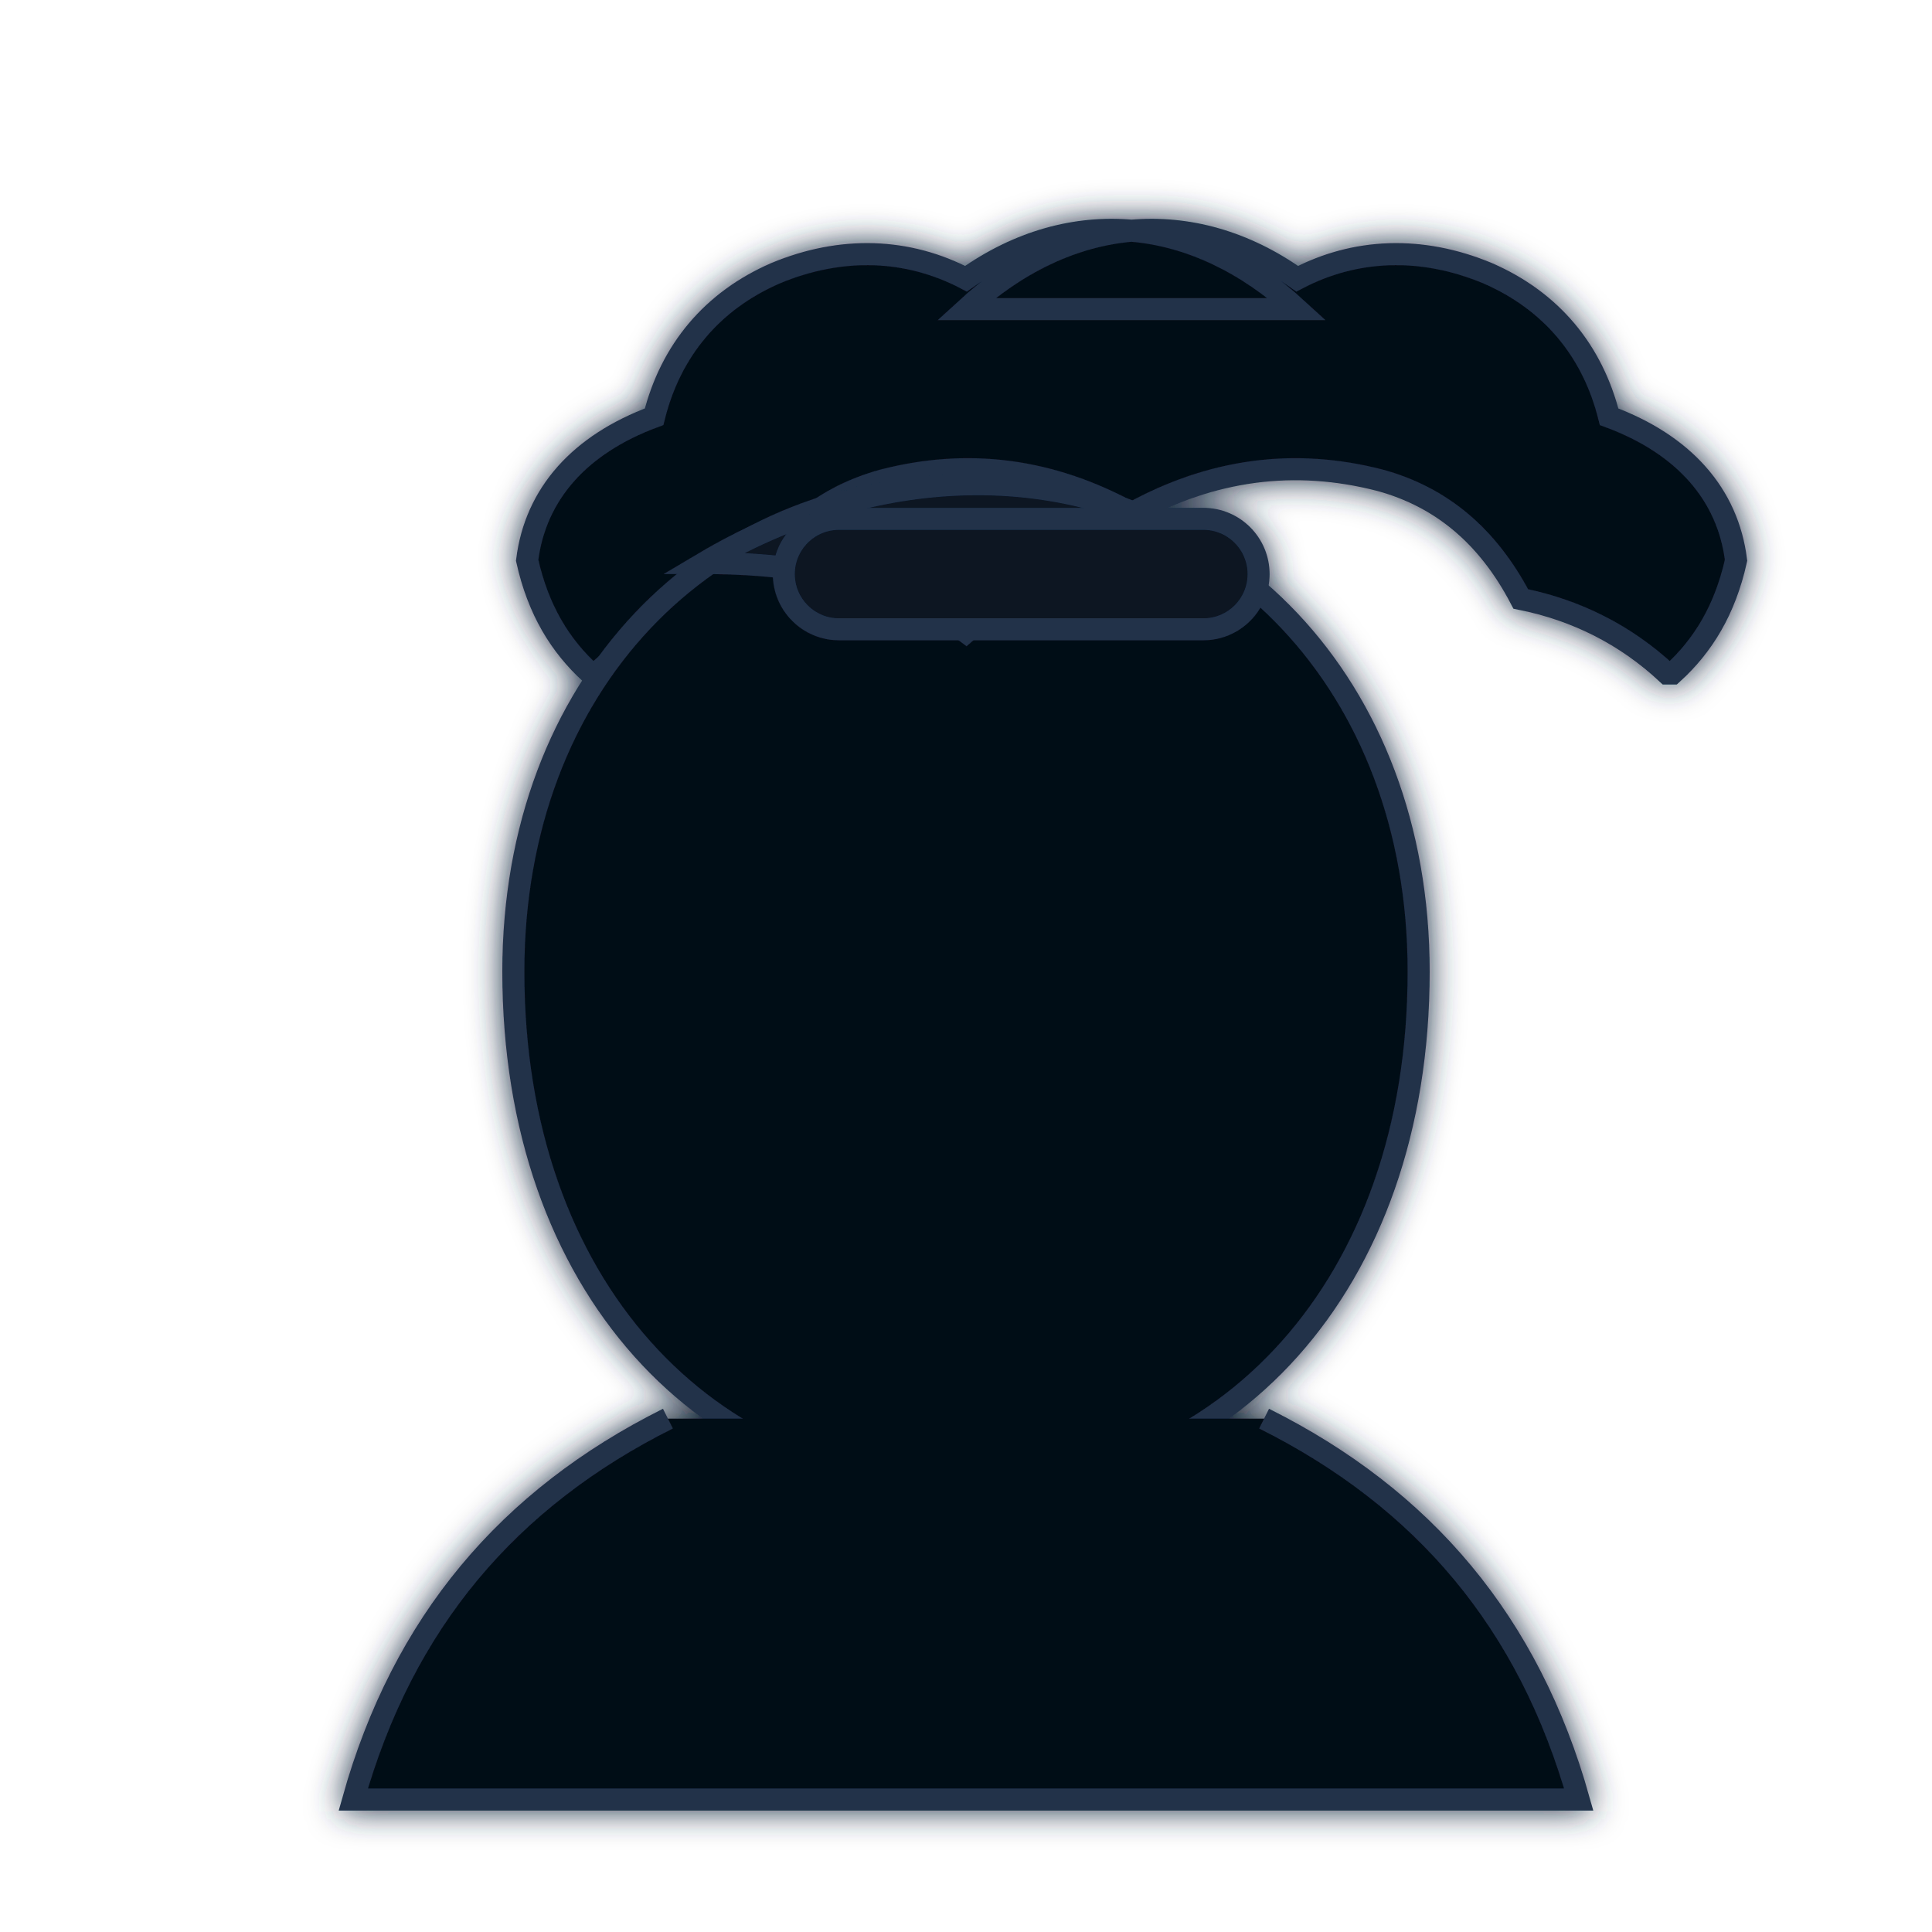
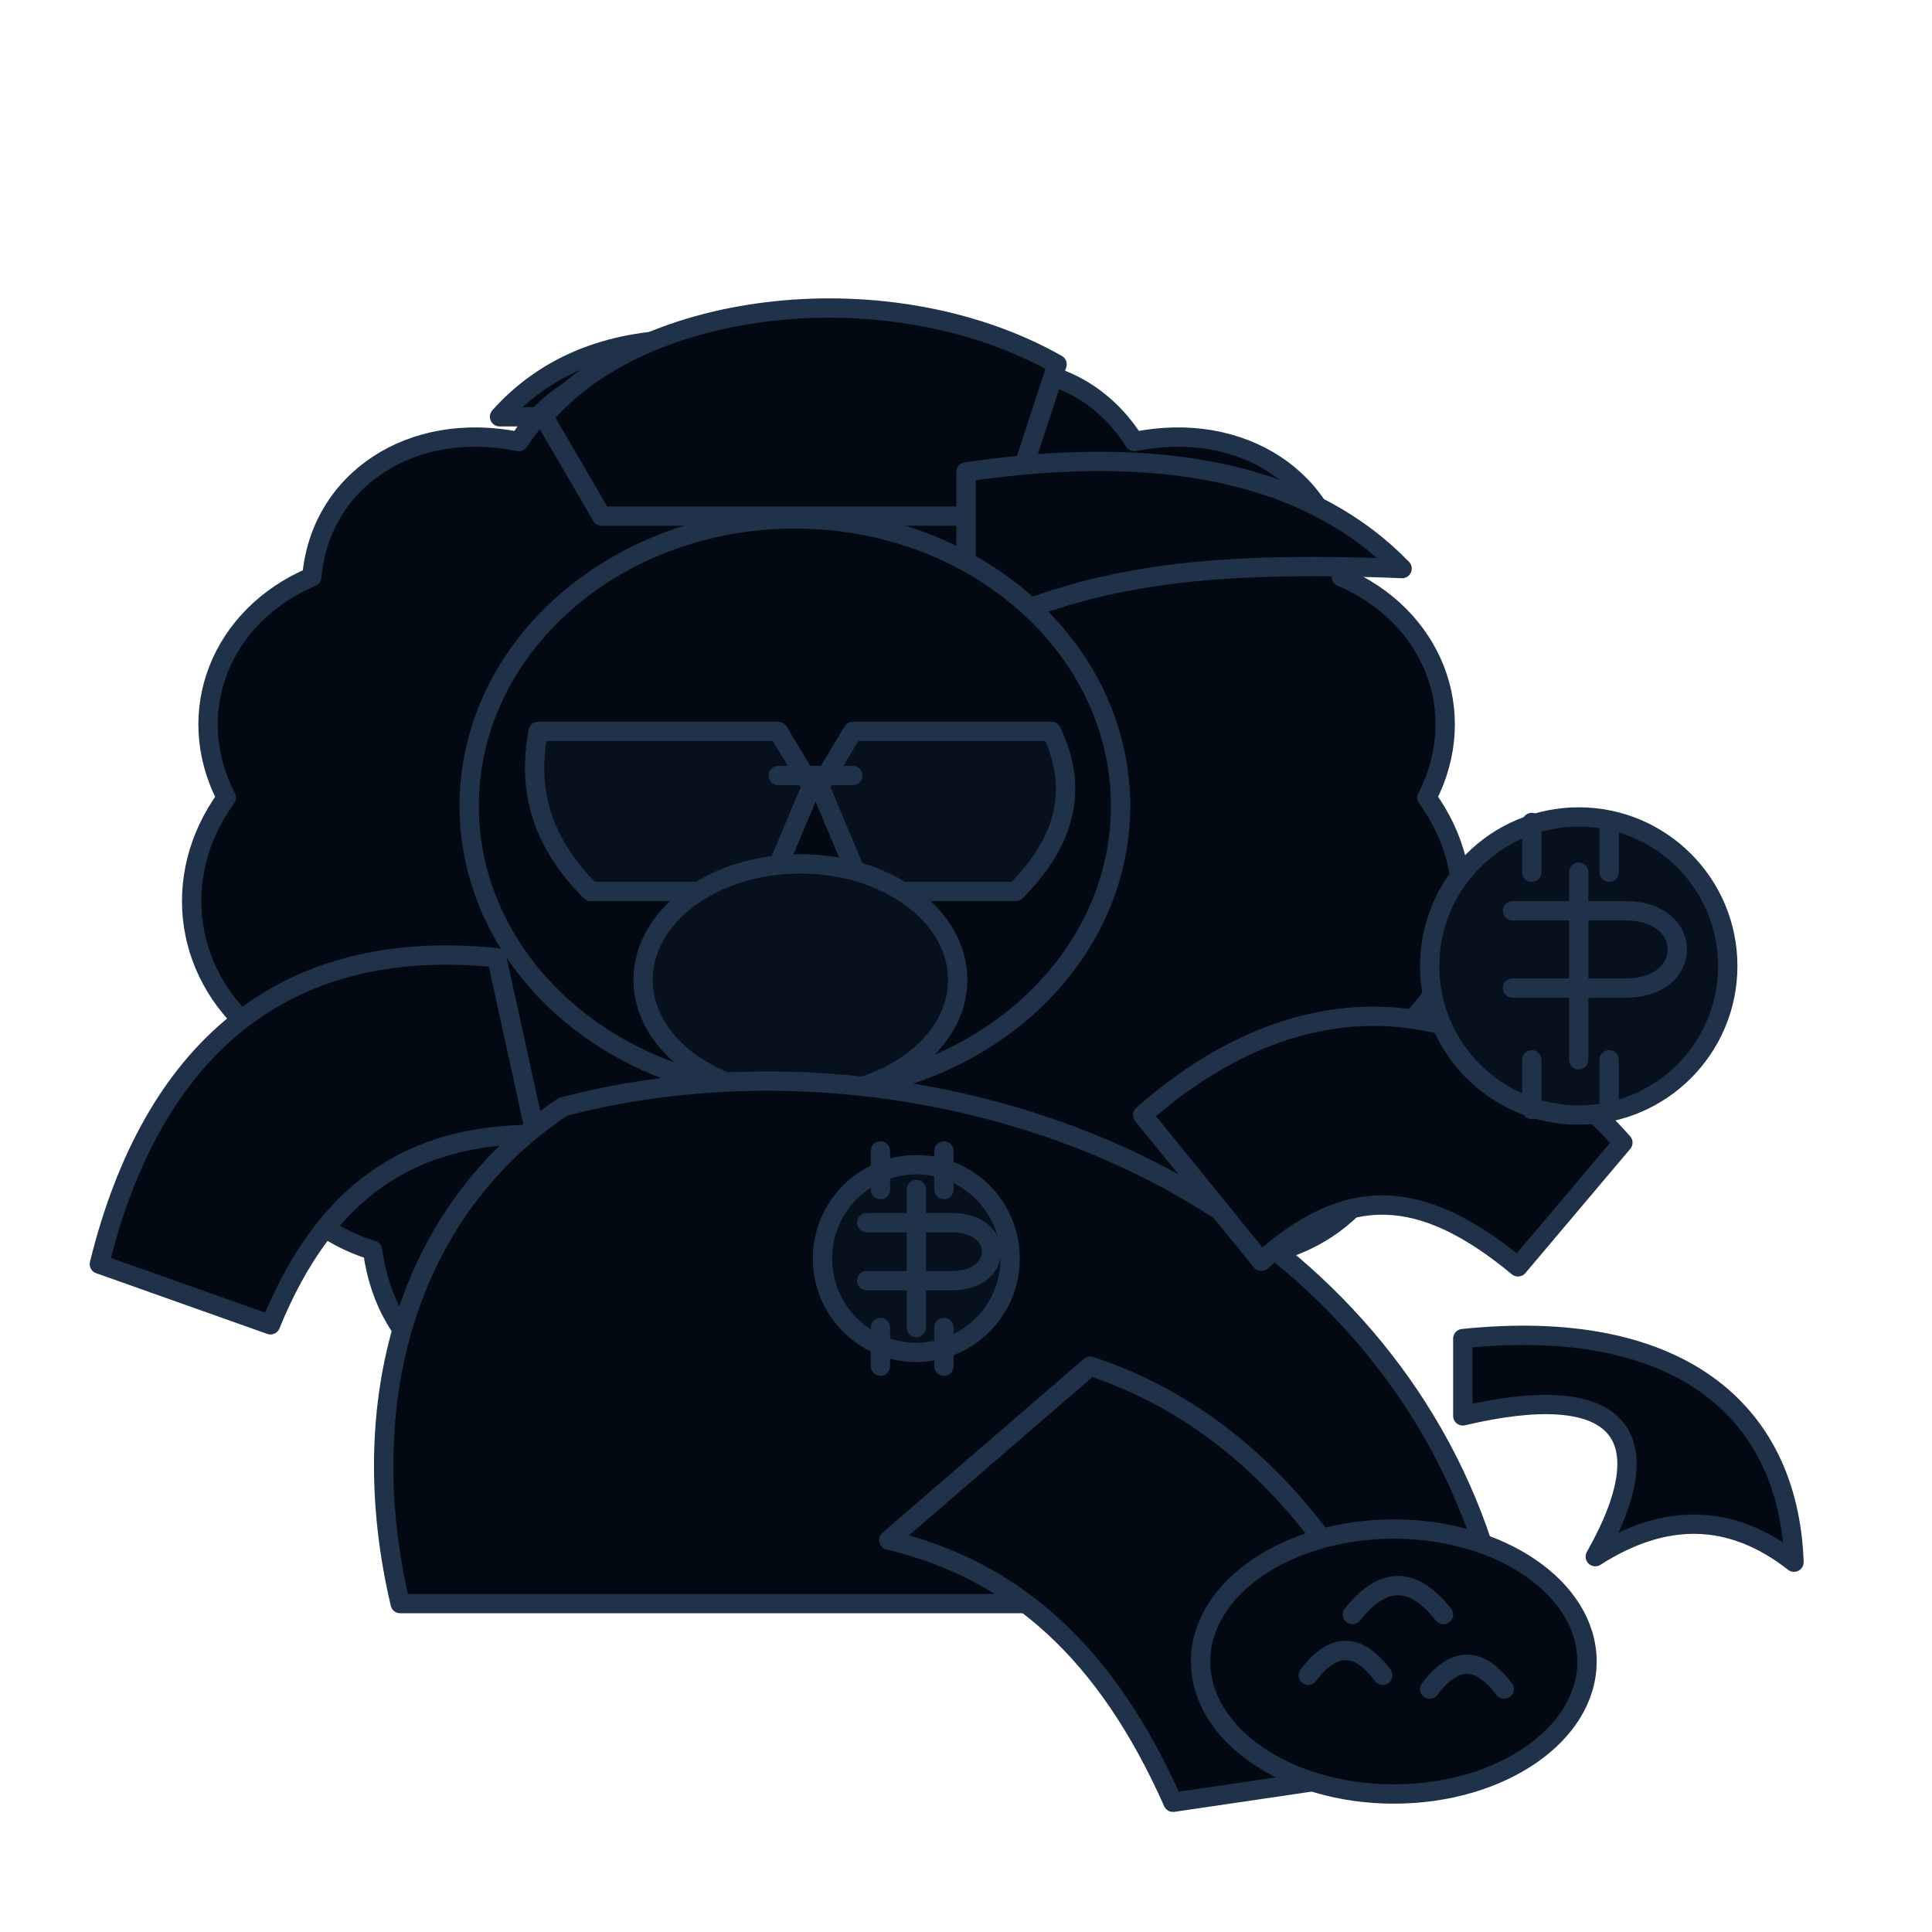
<svg xmlns="http://www.w3.org/2000/svg" viewBox="0 0 700 700">
-   <defs>
-     <filter id="g" x="-20%" y="-20%" width="140%" height="140%">
-       <feGaussianBlur stdDeviation="6" result="b" />
-       <feMerge>
-         <feMergeNode in="b" />
-         <feMergeNode in="SourceGraphic" />
-       </feMerge>
-     </filter>
-   </defs>
-   <g fill="#040b16" stroke="#20314a" stroke-width="8" filter="url(#g)">
-     <path d="M350 112c37-34 82-38 120-11 21-11 45-12 69-2 23 10 38 28 44 52 27 10 43 28 46 52-4 18-12 31-23 41l-2 0c-15-14-33-23-53-27-12-23-29-37-51-43-31-8-61-4-90 12-29-16-59-20-90-12-22 6-39 20-51 43-20 4-38 13-53 27l-2 0c-11-10-19-23-23-41 3-24 19-42 46-52 6-24 21-42 44-52 24-10 48-9 69 2 38-27 83-23 120 11z" />
-     <path d="M350 176c94 0 164 72 164 176 0 114-70 188-164 188s-164-74-164-188c0-104 70-176 164-176z" />
-     <path d="M242 514c-58 29-96 74-114 138h444c-18-64-56-109-114-138" />
-     <path d="M255 204c59-35 132-41 190 0-47 0-78 10-95 25-20-15-51-25-95-25z" fill="#091321" />
-     <rect x="284" y="188" width="172" height="40" rx="20" fill="#091321" />
+   <g fill="#020913" stroke="#20314a" stroke-width="7" stroke-linejoin="round" stroke-linecap="round">
+     <path d="M282 151c-37-27-75-21-94 9-39-8-72 14-75 49-33 14-47 49-31 80-21 29-15 66 13 87-11 34 7 67 40 77 5 38 36 58 72 48 22 31 61 37 91 16 33 21 72 15 94-16 36 10 67-10 72-48 33-10 51-43 40-77 28-21 34-58 13-87 16-31 2-66-31-80-3-35-36-57-75-49-19-30-57-36-94-9-16-18-39-28-68-28s-52 10-68 28z" />
+     <path d="M197 151c36-43 126-53 186-19l-18 55H218z" />
+     <path d="M350 171c74-11 126 2 158 35-74-3-114 3-158 24z" />
+     <ellipse cx="288" cy="292" rx="118" ry="104" />
+     <path d="M195 265h87l12 20-16 38h-64c-18-18-23-37-19-58zM381 265h-72l-12 20 16 38h55c18-18 23-37 13-58z" fill="#07111d" />
+     <path d="M282 281h27" fill="none" />
+     <ellipse cx="290" cy="355" rx="57" ry="42" fill="#07111d" />
+     <path d="M180 347c-78-8-125 34-144 111l62 22c20-49 51-69 96-69z" />
+     <path d="M204 401c80-21 175-6 243 41 47 32 83 80 96 139H145c-17-72 2-142 59-180z" />
+     <path d="M414 404c60-53 125-45 174 10l-38 45c-35-29-62-30-93-2z" />
+     <circle cx="572" cy="350" r="54" fill="#07111d" />
+     <path d="M572 316v68M548 330h41c25 0 25 28 0 28h-41M555 316v-18M583 316v-18M555 384v18M583 384v18" fill="none" />
+     <circle cx="332" cy="456" r="34" fill="#07111d" />
+     <path d="M332 431v50M314 443h31c19 0 19 21 0 21h-31M319 431v-14M342 431v-14M319 481v14M342 481v14" fill="none" />
+     <path d="M395 495c55 18 99 66 125 144l-95 14c-24-54-57-84-103-95z" />
+     <ellipse cx="505" cy="602" rx="70" ry="48" />
+     <path d="M490 585c11-14 22-14 33 0M474 607c9-12 18-12 27 0M518 612c9-12 18-12 27 0" fill="none" />
+     <path d="M530 485c77-8 118 25 120 81-23-18-47-18-72-2 26-46 7-64-48-51z" />
  </g>
</svg>
